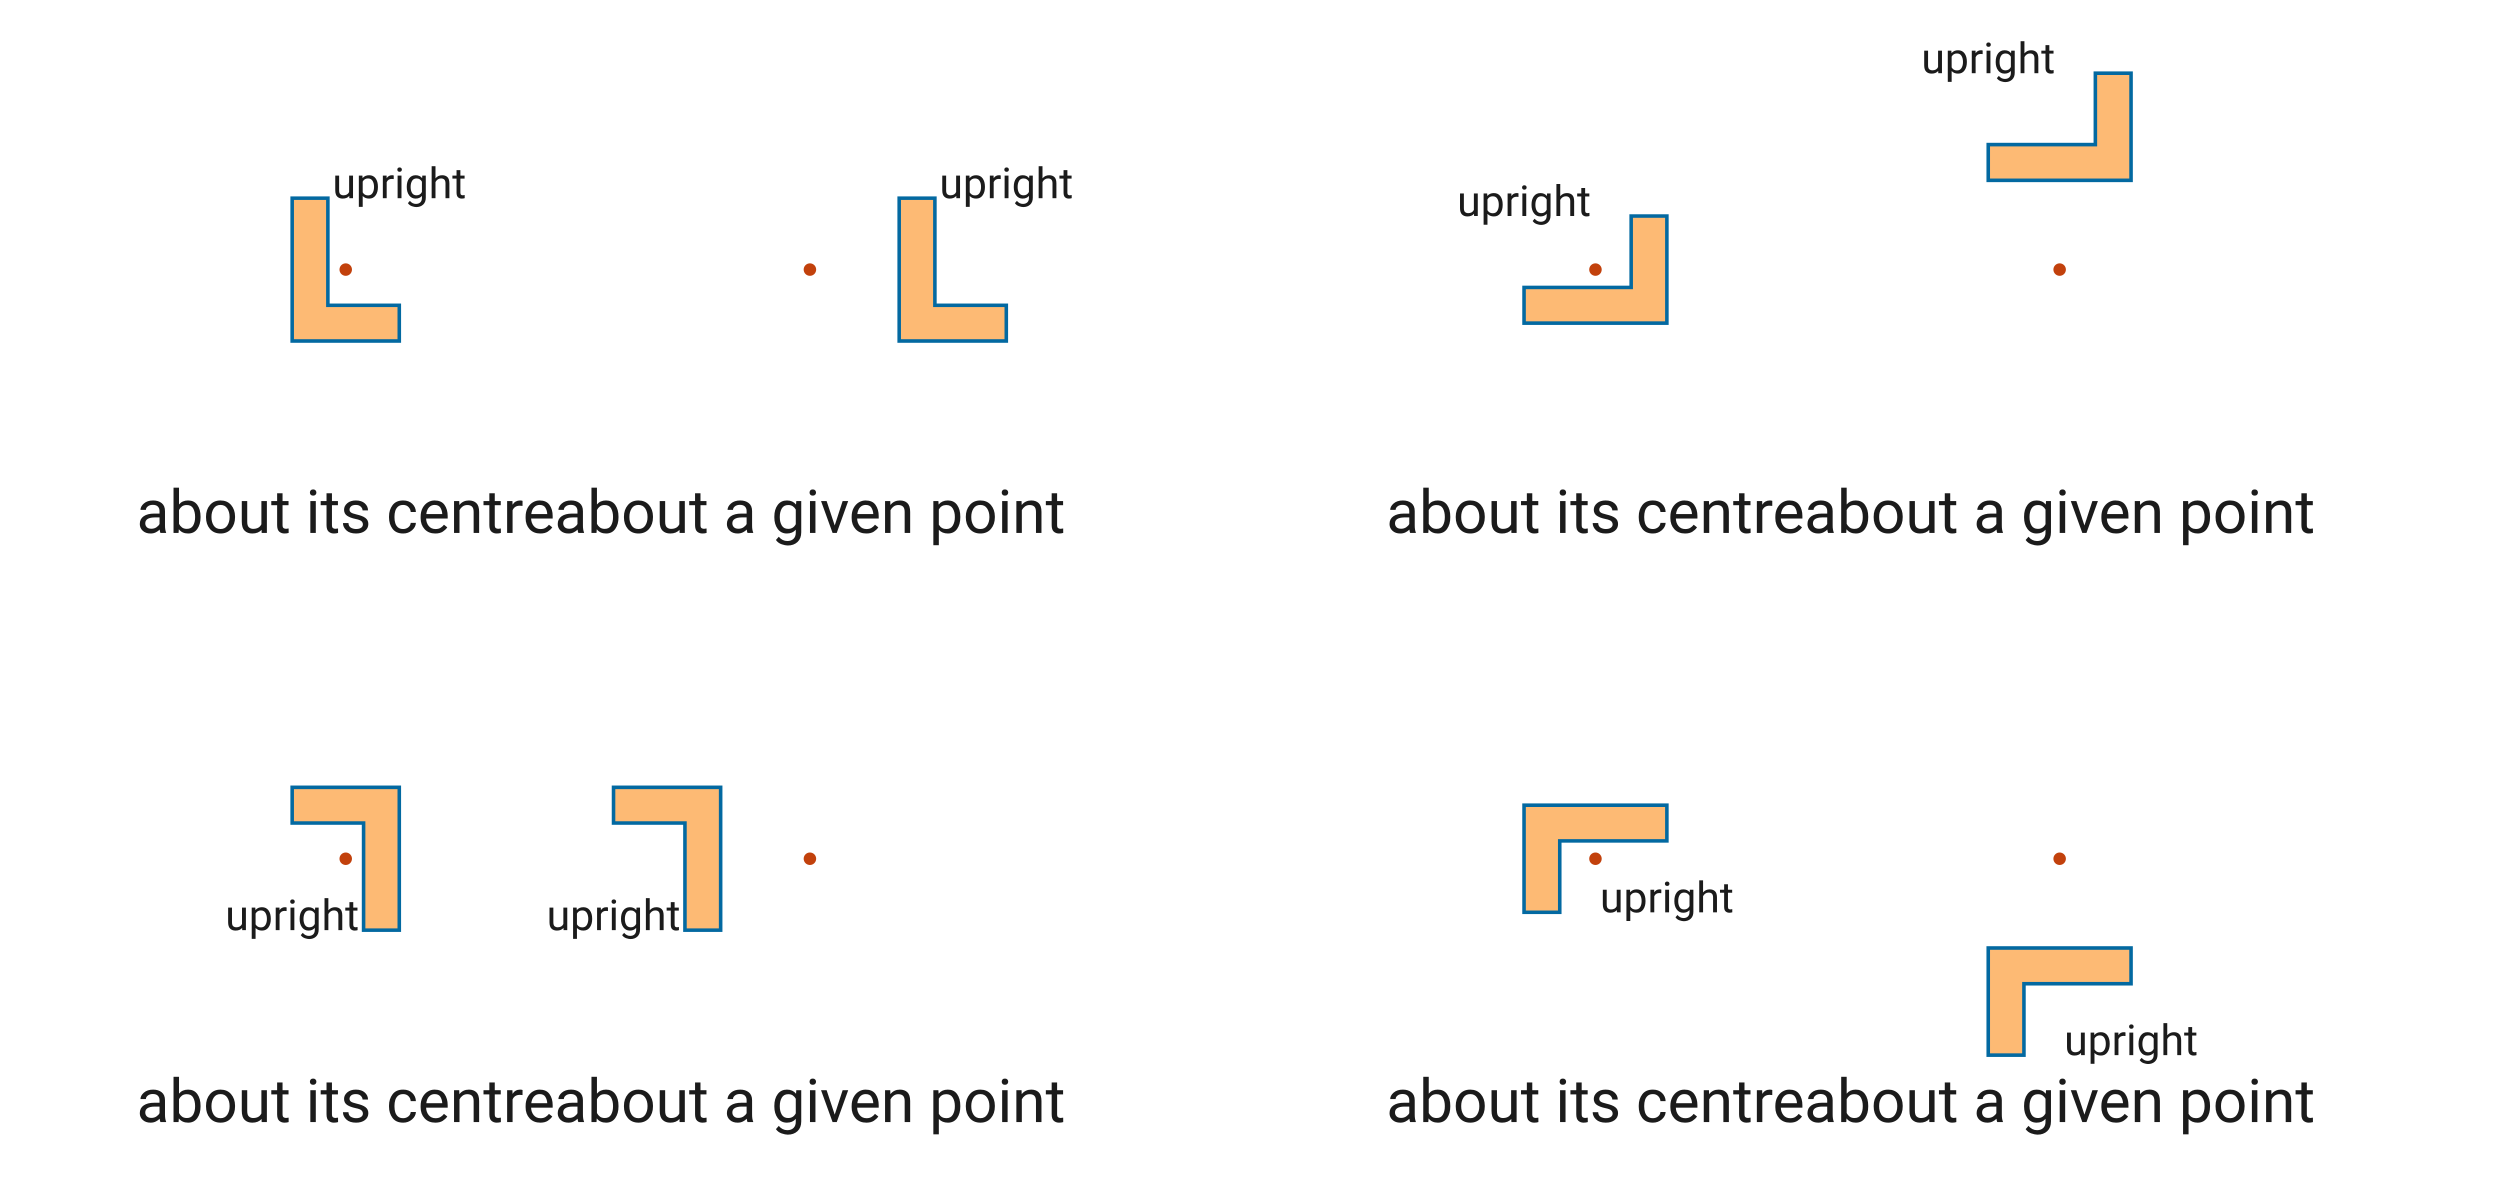
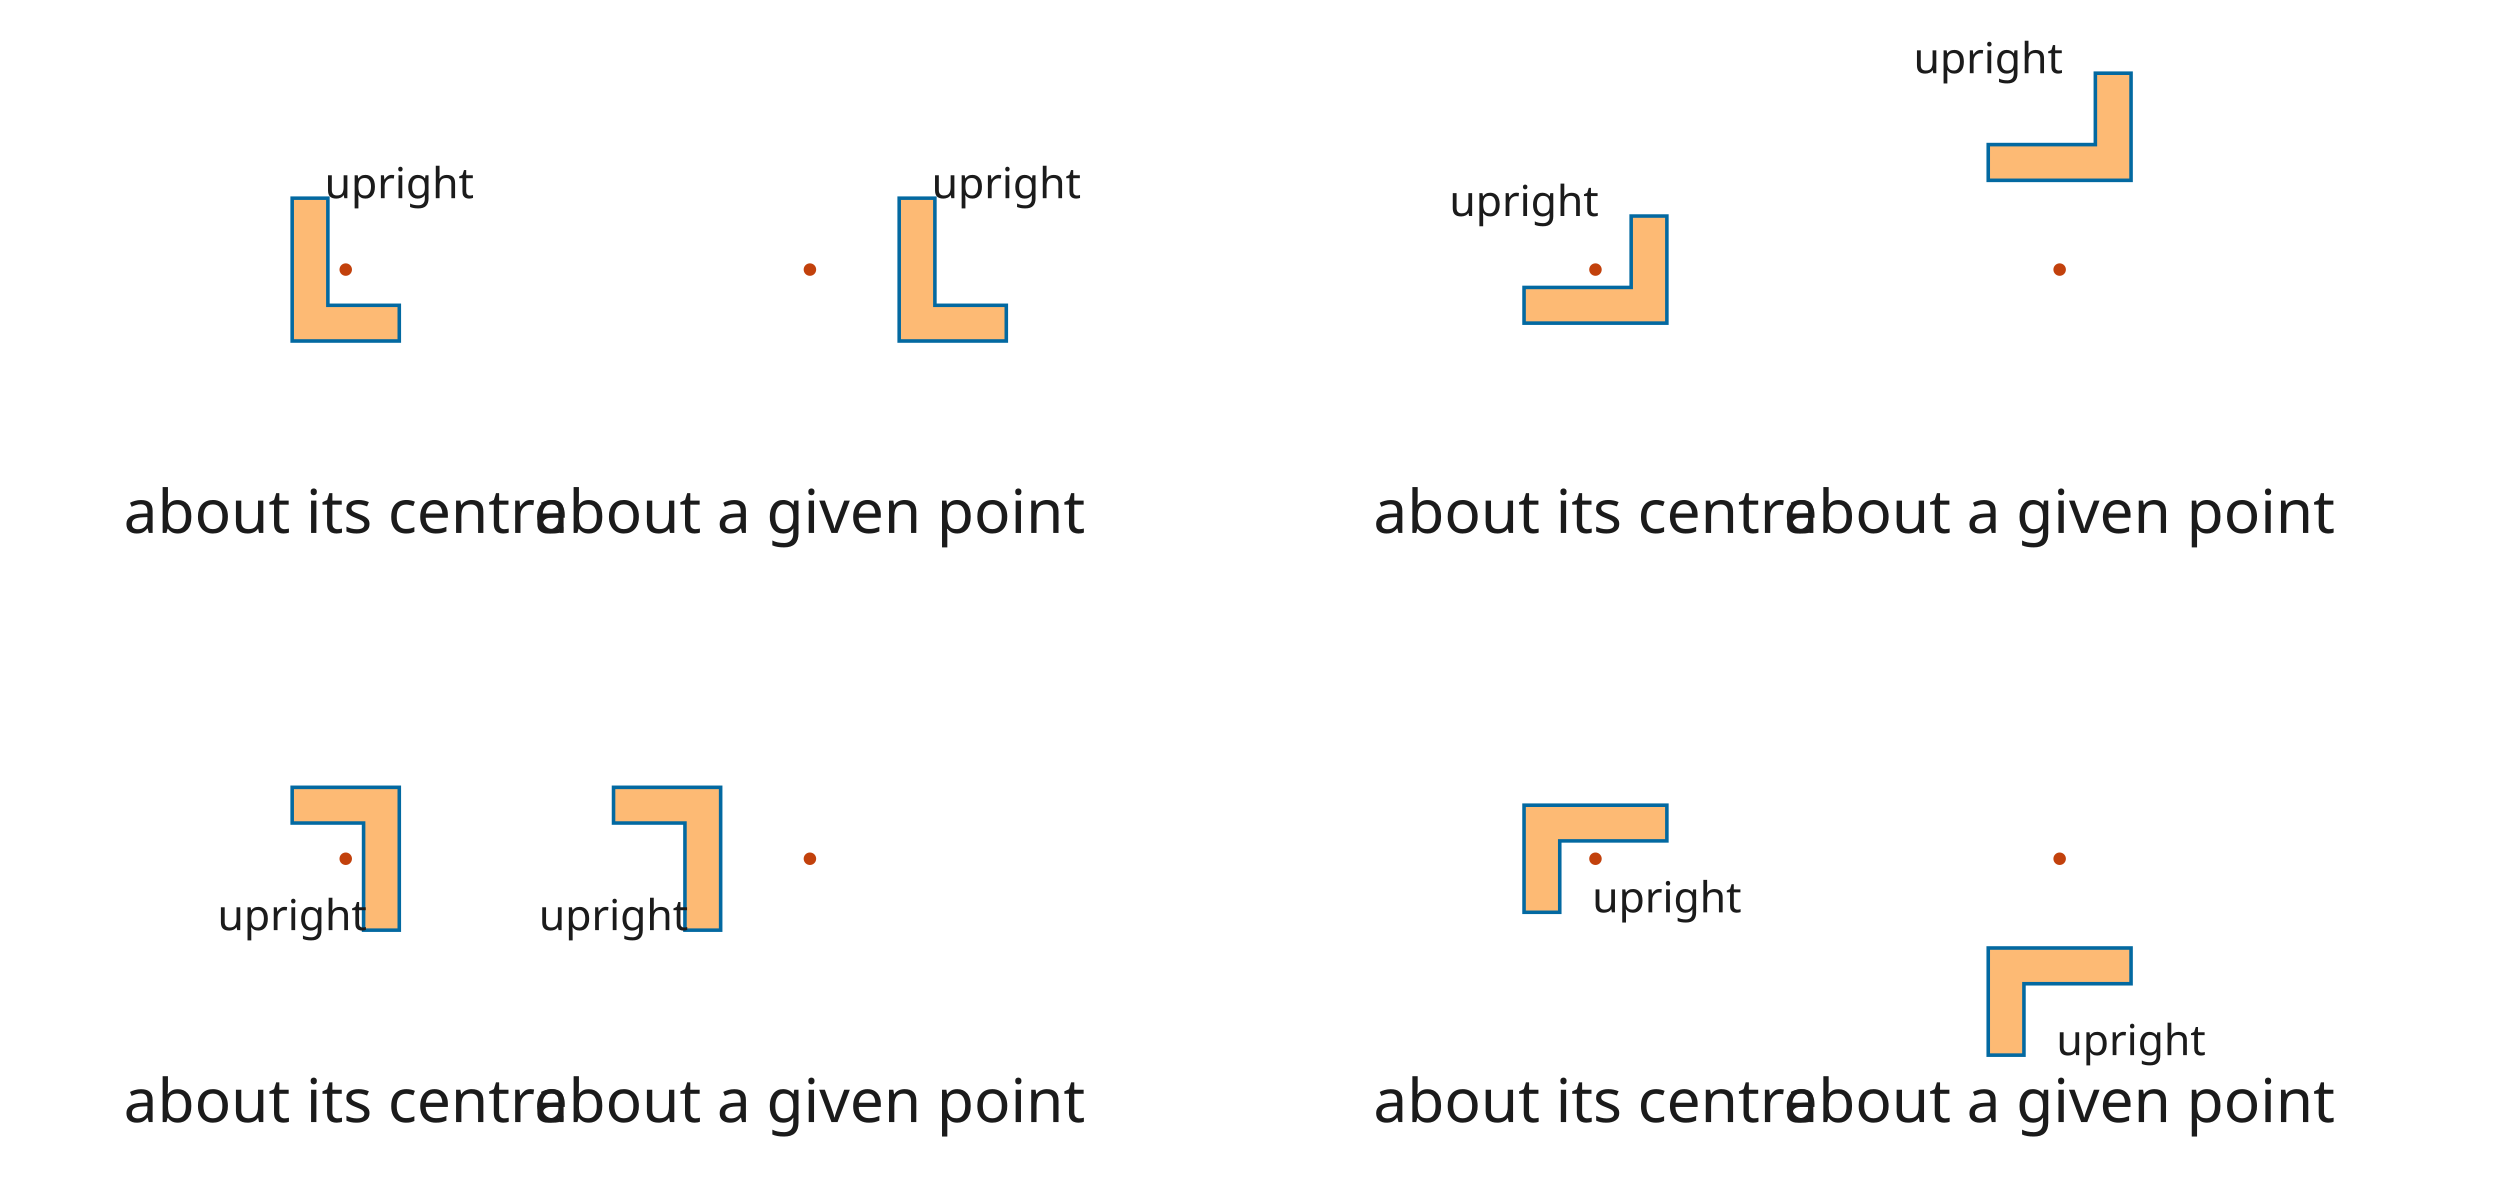
<svg xmlns="http://www.w3.org/2000/svg" viewBox="0 0 1273 600">
  <style>:root{--ink:#1b1b1b;--mist:#b4b9c0;--slate:#6b7280;--ember:#c2410c;--amber:#b45309;--peach:#fdba74;--cream:#fcdfc5;--deep:#0369a1;--sky:#38bdf8;--haze:#7ea8c4;--steel:#5a8fb3;--frost:#e0f2fe;--glaze:#a3d4f5;--moss:#15803d;--ground:#ffffff;--shade0:#857763;--shade1:#8f816d;--shade2:#9a8c78;--shade3:#a49682;--shade4:#aea08c;--shade5:#b8aa96;--shade6:#c3b5a1;--shade7:#cdbfab;--shade8:#d7c9b5;--shade9:#e1d3bf;--shade10:#ecdeca;--shade11:#f6e8d4;background:#ffffff}@media(prefers-color-scheme:dark){:root{--ink:#ebebeb;--mist:#3a414c;--slate:#9aa3ae;--ember:#f97316;--amber:#eba043;--peach:#7a4a1c;--cream:#3e250e;--deep:#4cb8ea;--sky:#1f6f96;--haze:#3d5f76;--steel:#4a6f88;--frost:#17293b;--glaze:#23455c;--moss:#3ec46d;--ground:#0d1117;--shade0:#182434;--shade1:#202c3c;--shade2:#283444;--shade3:#303c4c;--shade4:#384454;--shade5:#404c5c;--shade6:#475363;--shade7:#4f5b6b;--shade8:#576373;--shade9:#5f6b7b;--shade10:#677383;--shade11:#6f7b8b;background:#0d1117}}</style>
  <path data-mark="at0/turns/own/pivot/disc" d="M179.227 137.273C179.227 135.515 177.803 134.091 176.045 134.091C174.288 134.091 172.864 135.515 172.864 137.273C172.864 139.03 174.288 140.455 176.045 140.455C177.803 140.455 179.227 139.03 179.227 137.273Z" fill="var(--ember, #c2410c)" />
  <path data-mark="at0/turns/own/rider/ell" d="M148.773 173.636C166.955 173.636 185.136 173.636 203.318 173.636C203.318 167.576 203.318 161.515 203.318 155.455C191.197 155.455 179.076 155.455 166.955 155.455C166.955 137.273 166.955 119.091 166.955 100.909C160.894 100.909 154.833 100.909 148.773 100.909C148.773 125.152 148.773 149.394 148.773 173.636Z" fill="var(--peach, #fdba74)" stroke="var(--deep, #0369a1)" stroke-width="1.818" />
-   <text data-mark="at0/turns/own/rider/word" x="203.318" y="100.909" font-family="system-ui, 'Segoe UI', Roboto, Helvetica, Arial, sans-serif" font-size="21.734" fill="var(--ink, #1b1b1b)" font-weight="400" text-anchor="middle">upright</text>
-   <text data-mark="at0/turns/own/label" x="176.045" y="271.364" font-family="system-ui, 'Segoe UI', Roboto, Helvetica, Arial, sans-serif" font-size="30.737" fill="var(--ink, #1b1b1b)" font-weight="400" text-anchor="middle">about its centre</text>
+   <text data-mark="at0/turns/own/rider/word" x="203.318" y="100.909" font-family="'Noto Sans', system-ui, 'Segoe UI', Roboto, Helvetica, Arial, sans-serif" font-size="21.734" fill="var(--ink, #1b1b1b)" font-weight="400" text-anchor="middle">upright</text>
+   <text data-mark="at0/turns/own/label" x="176.045" y="271.364" font-family="'Noto Sans', system-ui, 'Segoe UI', Roboto, Helvetica, Arial, sans-serif" font-size="30.737" fill="var(--ink, #1b1b1b)" font-weight="400" text-anchor="middle">about its centre</text>
  <path data-mark="at0/turns/given/pivot/disc" d="M415.591 137.273C415.591 135.515 414.166 134.091 412.409 134.091C410.652 134.091 409.227 135.515 409.227 137.273C409.227 139.03 410.652 140.455 412.409 140.455C414.166 140.455 415.591 139.03 415.591 137.273Z" fill="var(--ember, #c2410c)" />
  <path data-mark="at0/turns/given/rider/ell" d="M457.864 173.636C476.045 173.636 494.227 173.636 512.409 173.636C512.409 167.576 512.409 161.515 512.409 155.455C500.288 155.455 488.167 155.455 476.045 155.455C476.045 137.273 476.045 119.091 476.045 100.909C469.985 100.909 463.924 100.909 457.864 100.909C457.864 125.152 457.864 149.394 457.864 173.636Z" fill="var(--peach, #fdba74)" stroke="var(--deep, #0369a1)" stroke-width="1.818" />
-   <text data-mark="at0/turns/given/rider/word" x="512.409" y="100.909" font-family="system-ui, 'Segoe UI', Roboto, Helvetica, Arial, sans-serif" font-size="21.734" fill="var(--ink, #1b1b1b)" font-weight="400" text-anchor="middle">upright</text>
-   <text data-mark="at0/turns/given/label" x="412.409" y="271.364" font-family="system-ui, 'Segoe UI', Roboto, Helvetica, Arial, sans-serif" font-size="30.737" fill="var(--ink, #1b1b1b)" font-weight="400" text-anchor="middle">about a given point</text>
+   <text data-mark="at0/turns/given/rider/word" x="512.409" y="100.909" font-family="'Noto Sans', system-ui, 'Segoe UI', Roboto, Helvetica, Arial, sans-serif" font-size="21.734" fill="var(--ink, #1b1b1b)" font-weight="400" text-anchor="middle">upright</text>
+   <text data-mark="at0/turns/given/label" x="412.409" y="271.364" font-family="'Noto Sans', system-ui, 'Segoe UI', Roboto, Helvetica, Arial, sans-serif" font-size="30.737" fill="var(--ink, #1b1b1b)" font-weight="400" text-anchor="middle">about a given point</text>
  <path data-mark="at1/turns/own/pivot/disc" d="M815.591 137.273C815.591 135.515 814.166 134.091 812.409 134.091C810.652 134.091 809.227 135.515 809.227 137.273C809.227 139.03 810.652 140.455 812.409 140.455C814.166 140.455 815.591 139.03 815.591 137.273Z" fill="var(--ember, #c2410c)" />
  <path data-mark="at1/turns/own/rider/ell" d="M848.773 164.545C848.773 146.364 848.773 128.182 848.773 110C842.712 110 836.652 110 830.591 110C830.591 122.121 830.591 134.242 830.591 146.364C812.409 146.364 794.227 146.364 776.045 146.364C776.045 152.424 776.045 158.485 776.045 164.545C800.288 164.545 824.53 164.545 848.773 164.545Z" fill="var(--peach, #fdba74)" stroke="var(--deep, #0369a1)" stroke-width="1.818" />
-   <text data-mark="at1/turns/own/rider/word" x="776.045" y="110" font-family="system-ui, 'Segoe UI', Roboto, Helvetica, Arial, sans-serif" font-size="21.734" fill="var(--ink, #1b1b1b)" font-weight="400" text-anchor="middle">upright</text>
-   <text data-mark="at1/turns/own/label" x="812.409" y="271.364" font-family="system-ui, 'Segoe UI', Roboto, Helvetica, Arial, sans-serif" font-size="30.737" fill="var(--ink, #1b1b1b)" font-weight="400" text-anchor="middle">about its centre</text>
+   <text data-mark="at1/turns/own/rider/word" x="776.045" y="110" font-family="'Noto Sans', system-ui, 'Segoe UI', Roboto, Helvetica, Arial, sans-serif" font-size="21.734" fill="var(--ink, #1b1b1b)" font-weight="400" text-anchor="middle">upright</text>
+   <text data-mark="at1/turns/own/label" x="812.409" y="271.364" font-family="'Noto Sans', system-ui, 'Segoe UI', Roboto, Helvetica, Arial, sans-serif" font-size="30.737" fill="var(--ink, #1b1b1b)" font-weight="400" text-anchor="middle">about its centre</text>
  <path data-mark="at1/turns/given/pivot/disc" d="M1051.955 137.273C1051.955 135.515 1050.53 134.091 1048.773 134.091C1047.015 134.091 1045.591 135.515 1045.591 137.273C1045.591 139.03 1047.015 140.455 1048.773 140.455C1050.53 140.455 1051.955 139.03 1051.955 137.273Z" fill="var(--ember, #c2410c)" />
  <path data-mark="at1/turns/given/rider/ell" d="M1085.136 91.818C1085.136 73.636 1085.136 55.455 1085.136 37.273C1079.076 37.273 1073.015 37.273 1066.955 37.273C1066.955 49.394 1066.955 61.515 1066.955 73.636C1048.773 73.636 1030.591 73.636 1012.409 73.636C1012.409 79.697 1012.409 85.758 1012.409 91.818C1036.652 91.818 1060.894 91.818 1085.136 91.818Z" fill="var(--peach, #fdba74)" stroke="var(--deep, #0369a1)" stroke-width="1.818" />
-   <text data-mark="at1/turns/given/rider/word" x="1012.409" y="37.273" font-family="system-ui, 'Segoe UI', Roboto, Helvetica, Arial, sans-serif" font-size="21.734" fill="var(--ink, #1b1b1b)" font-weight="400" text-anchor="middle">upright</text>
-   <text data-mark="at1/turns/given/label" x="1048.773" y="271.364" font-family="system-ui, 'Segoe UI', Roboto, Helvetica, Arial, sans-serif" font-size="30.737" fill="var(--ink, #1b1b1b)" font-weight="400" text-anchor="middle">about a given point</text>
+   <text data-mark="at1/turns/given/rider/word" x="1012.409" y="37.273" font-family="'Noto Sans', system-ui, 'Segoe UI', Roboto, Helvetica, Arial, sans-serif" font-size="21.734" fill="var(--ink, #1b1b1b)" font-weight="400" text-anchor="middle">upright</text>
+   <text data-mark="at1/turns/given/label" x="1048.773" y="271.364" font-family="'Noto Sans', system-ui, 'Segoe UI', Roboto, Helvetica, Arial, sans-serif" font-size="30.737" fill="var(--ink, #1b1b1b)" font-weight="400" text-anchor="middle">about a given point</text>
  <path data-mark="at2/turns/own/pivot/disc" d="M179.227 437.273C179.227 435.515 177.803 434.091 176.045 434.091C174.288 434.091 172.864 435.515 172.864 437.273C172.864 439.03 174.288 440.455 176.045 440.455C177.803 440.455 179.227 439.03 179.227 437.273Z" fill="var(--ember, #c2410c)" />
  <path data-mark="at2/turns/own/rider/ell" d="M203.318 400.909C185.136 400.909 166.955 400.909 148.773 400.909C148.773 406.97 148.773 413.03 148.773 419.091C160.894 419.091 173.015 419.091 185.136 419.091C185.136 437.273 185.136 455.455 185.136 473.636C191.197 473.636 197.258 473.636 203.318 473.636C203.318 449.394 203.318 425.152 203.318 400.909Z" fill="var(--peach, #fdba74)" stroke="var(--deep, #0369a1)" stroke-width="1.818" />
-   <text data-mark="at2/turns/own/rider/word" x="148.773" y="473.636" font-family="system-ui, 'Segoe UI', Roboto, Helvetica, Arial, sans-serif" font-size="21.734" fill="var(--ink, #1b1b1b)" font-weight="400" text-anchor="middle">upright</text>
-   <text data-mark="at2/turns/own/label" x="176.045" y="571.364" font-family="system-ui, 'Segoe UI', Roboto, Helvetica, Arial, sans-serif" font-size="30.737" fill="var(--ink, #1b1b1b)" font-weight="400" text-anchor="middle">about its centre</text>
+   <text data-mark="at2/turns/own/rider/word" x="148.773" y="473.636" font-family="'Noto Sans', system-ui, 'Segoe UI', Roboto, Helvetica, Arial, sans-serif" font-size="21.734" fill="var(--ink, #1b1b1b)" font-weight="400" text-anchor="middle">upright</text>
+   <text data-mark="at2/turns/own/label" x="176.045" y="571.364" font-family="'Noto Sans', system-ui, 'Segoe UI', Roboto, Helvetica, Arial, sans-serif" font-size="30.737" fill="var(--ink, #1b1b1b)" font-weight="400" text-anchor="middle">about its centre</text>
  <path data-mark="at2/turns/given/pivot/disc" d="M415.591 437.273C415.591 435.515 414.166 434.091 412.409 434.091C410.652 434.091 409.227 435.515 409.227 437.273C409.227 439.03 410.652 440.455 412.409 440.455C414.166 440.455 415.591 439.03 415.591 437.273Z" fill="var(--ember, #c2410c)" />
  <path data-mark="at2/turns/given/rider/ell" d="M366.955 400.909C348.773 400.909 330.591 400.909 312.409 400.909C312.409 406.97 312.409 413.03 312.409 419.091C324.53 419.091 336.652 419.091 348.773 419.091C348.773 437.273 348.773 455.455 348.773 473.636C354.833 473.636 360.894 473.636 366.955 473.636C366.955 449.394 366.955 425.152 366.955 400.909Z" fill="var(--peach, #fdba74)" stroke="var(--deep, #0369a1)" stroke-width="1.818" />
-   <text data-mark="at2/turns/given/rider/word" x="312.409" y="473.636" font-family="system-ui, 'Segoe UI', Roboto, Helvetica, Arial, sans-serif" font-size="21.734" fill="var(--ink, #1b1b1b)" font-weight="400" text-anchor="middle">upright</text>
-   <text data-mark="at2/turns/given/label" x="412.409" y="571.364" font-family="system-ui, 'Segoe UI', Roboto, Helvetica, Arial, sans-serif" font-size="30.737" fill="var(--ink, #1b1b1b)" font-weight="400" text-anchor="middle">about a given point</text>
+   <text data-mark="at2/turns/given/rider/word" x="312.409" y="473.636" font-family="'Noto Sans', system-ui, 'Segoe UI', Roboto, Helvetica, Arial, sans-serif" font-size="21.734" fill="var(--ink, #1b1b1b)" font-weight="400" text-anchor="middle">upright</text>
+   <text data-mark="at2/turns/given/label" x="412.409" y="571.364" font-family="'Noto Sans', system-ui, 'Segoe UI', Roboto, Helvetica, Arial, sans-serif" font-size="30.737" fill="var(--ink, #1b1b1b)" font-weight="400" text-anchor="middle">about a given point</text>
  <path data-mark="at3/turns/own/pivot/disc" d="M815.591 437.273C815.591 435.515 814.166 434.091 812.409 434.091C810.652 434.091 809.227 435.515 809.227 437.273C809.227 439.03 810.652 440.455 812.409 440.455C814.166 440.455 815.591 439.03 815.591 437.273Z" fill="var(--ember, #c2410c)" />
  <path data-mark="at3/turns/own/rider/ell" d="M776.045 410C776.045 428.182 776.045 446.364 776.045 464.545C782.106 464.545 788.167 464.545 794.227 464.545C794.227 452.424 794.227 440.303 794.227 428.182C812.409 428.182 830.591 428.182 848.773 428.182C848.773 422.121 848.773 416.061 848.773 410C824.53 410 800.288 410 776.045 410Z" fill="var(--peach, #fdba74)" stroke="var(--deep, #0369a1)" stroke-width="1.818" />
-   <text data-mark="at3/turns/own/rider/word" x="848.773" y="464.545" font-family="system-ui, 'Segoe UI', Roboto, Helvetica, Arial, sans-serif" font-size="21.734" fill="var(--ink, #1b1b1b)" font-weight="400" text-anchor="middle">upright</text>
-   <text data-mark="at3/turns/own/label" x="812.409" y="571.364" font-family="system-ui, 'Segoe UI', Roboto, Helvetica, Arial, sans-serif" font-size="30.737" fill="var(--ink, #1b1b1b)" font-weight="400" text-anchor="middle">about its centre</text>
+   <text data-mark="at3/turns/own/rider/word" x="848.773" y="464.545" font-family="'Noto Sans', system-ui, 'Segoe UI', Roboto, Helvetica, Arial, sans-serif" font-size="21.734" fill="var(--ink, #1b1b1b)" font-weight="400" text-anchor="middle">upright</text>
+   <text data-mark="at3/turns/own/label" x="812.409" y="571.364" font-family="'Noto Sans', system-ui, 'Segoe UI', Roboto, Helvetica, Arial, sans-serif" font-size="30.737" fill="var(--ink, #1b1b1b)" font-weight="400" text-anchor="middle">about its centre</text>
  <path data-mark="at3/turns/given/pivot/disc" d="M1051.955 437.273C1051.955 435.515 1050.53 434.091 1048.773 434.091C1047.015 434.091 1045.591 435.515 1045.591 437.273C1045.591 439.03 1047.015 440.455 1048.773 440.455C1050.53 440.455 1051.955 439.03 1051.955 437.273Z" fill="var(--ember, #c2410c)" />
  <path data-mark="at3/turns/given/rider/ell" d="M1012.409 482.727C1012.409 500.909 1012.409 519.091 1012.409 537.273C1018.47 537.273 1024.53 537.273 1030.591 537.273C1030.591 525.152 1030.591 513.03 1030.591 500.909C1048.773 500.909 1066.955 500.909 1085.136 500.909C1085.136 494.848 1085.136 488.788 1085.136 482.727C1060.894 482.727 1036.652 482.727 1012.409 482.727Z" fill="var(--peach, #fdba74)" stroke="var(--deep, #0369a1)" stroke-width="1.818" />
-   <text data-mark="at3/turns/given/rider/word" x="1085.136" y="537.273" font-family="system-ui, 'Segoe UI', Roboto, Helvetica, Arial, sans-serif" font-size="21.734" fill="var(--ink, #1b1b1b)" font-weight="400" text-anchor="middle">upright</text>
-   <text data-mark="at3/turns/given/label" x="1048.773" y="571.364" font-family="system-ui, 'Segoe UI', Roboto, Helvetica, Arial, sans-serif" font-size="30.737" fill="var(--ink, #1b1b1b)" font-weight="400" text-anchor="middle">about a given point</text>
+   <text data-mark="at3/turns/given/rider/word" x="1085.136" y="537.273" font-family="'Noto Sans', system-ui, 'Segoe UI', Roboto, Helvetica, Arial, sans-serif" font-size="21.734" fill="var(--ink, #1b1b1b)" font-weight="400" text-anchor="middle">upright</text>
+   <text data-mark="at3/turns/given/label" x="1048.773" y="571.364" font-family="'Noto Sans', system-ui, 'Segoe UI', Roboto, Helvetica, Arial, sans-serif" font-size="30.737" fill="var(--ink, #1b1b1b)" font-weight="400" text-anchor="middle">about a given point</text>
</svg>
